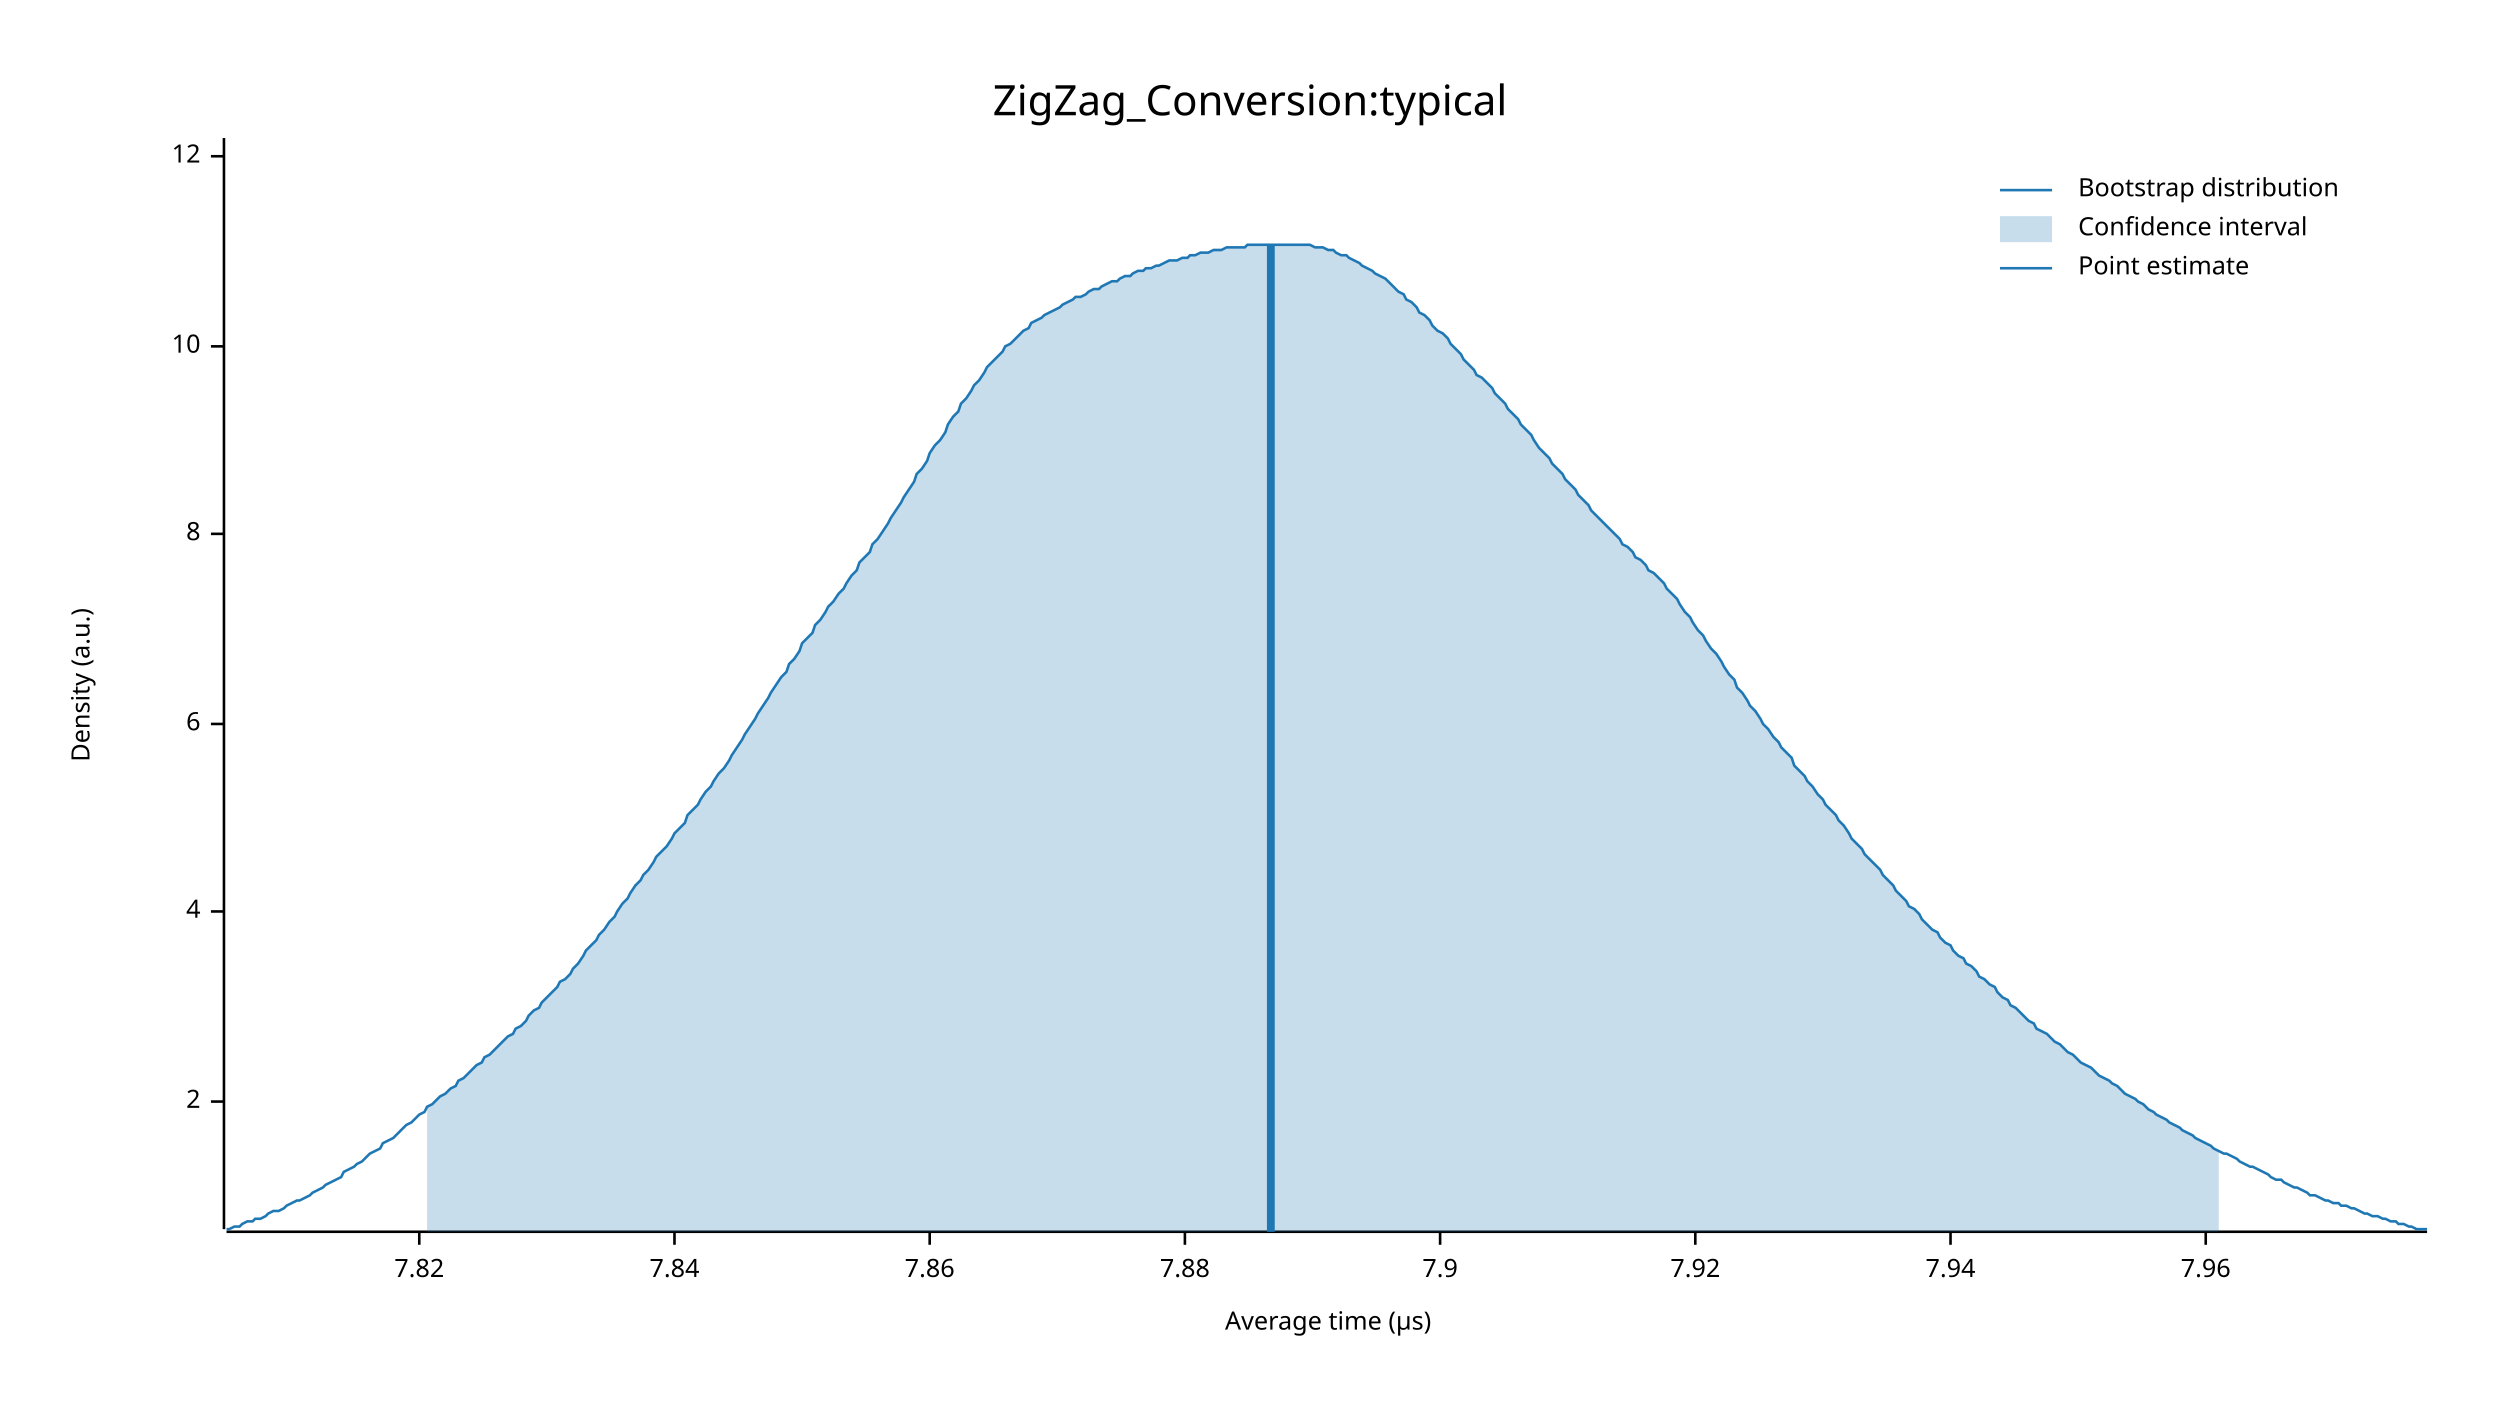
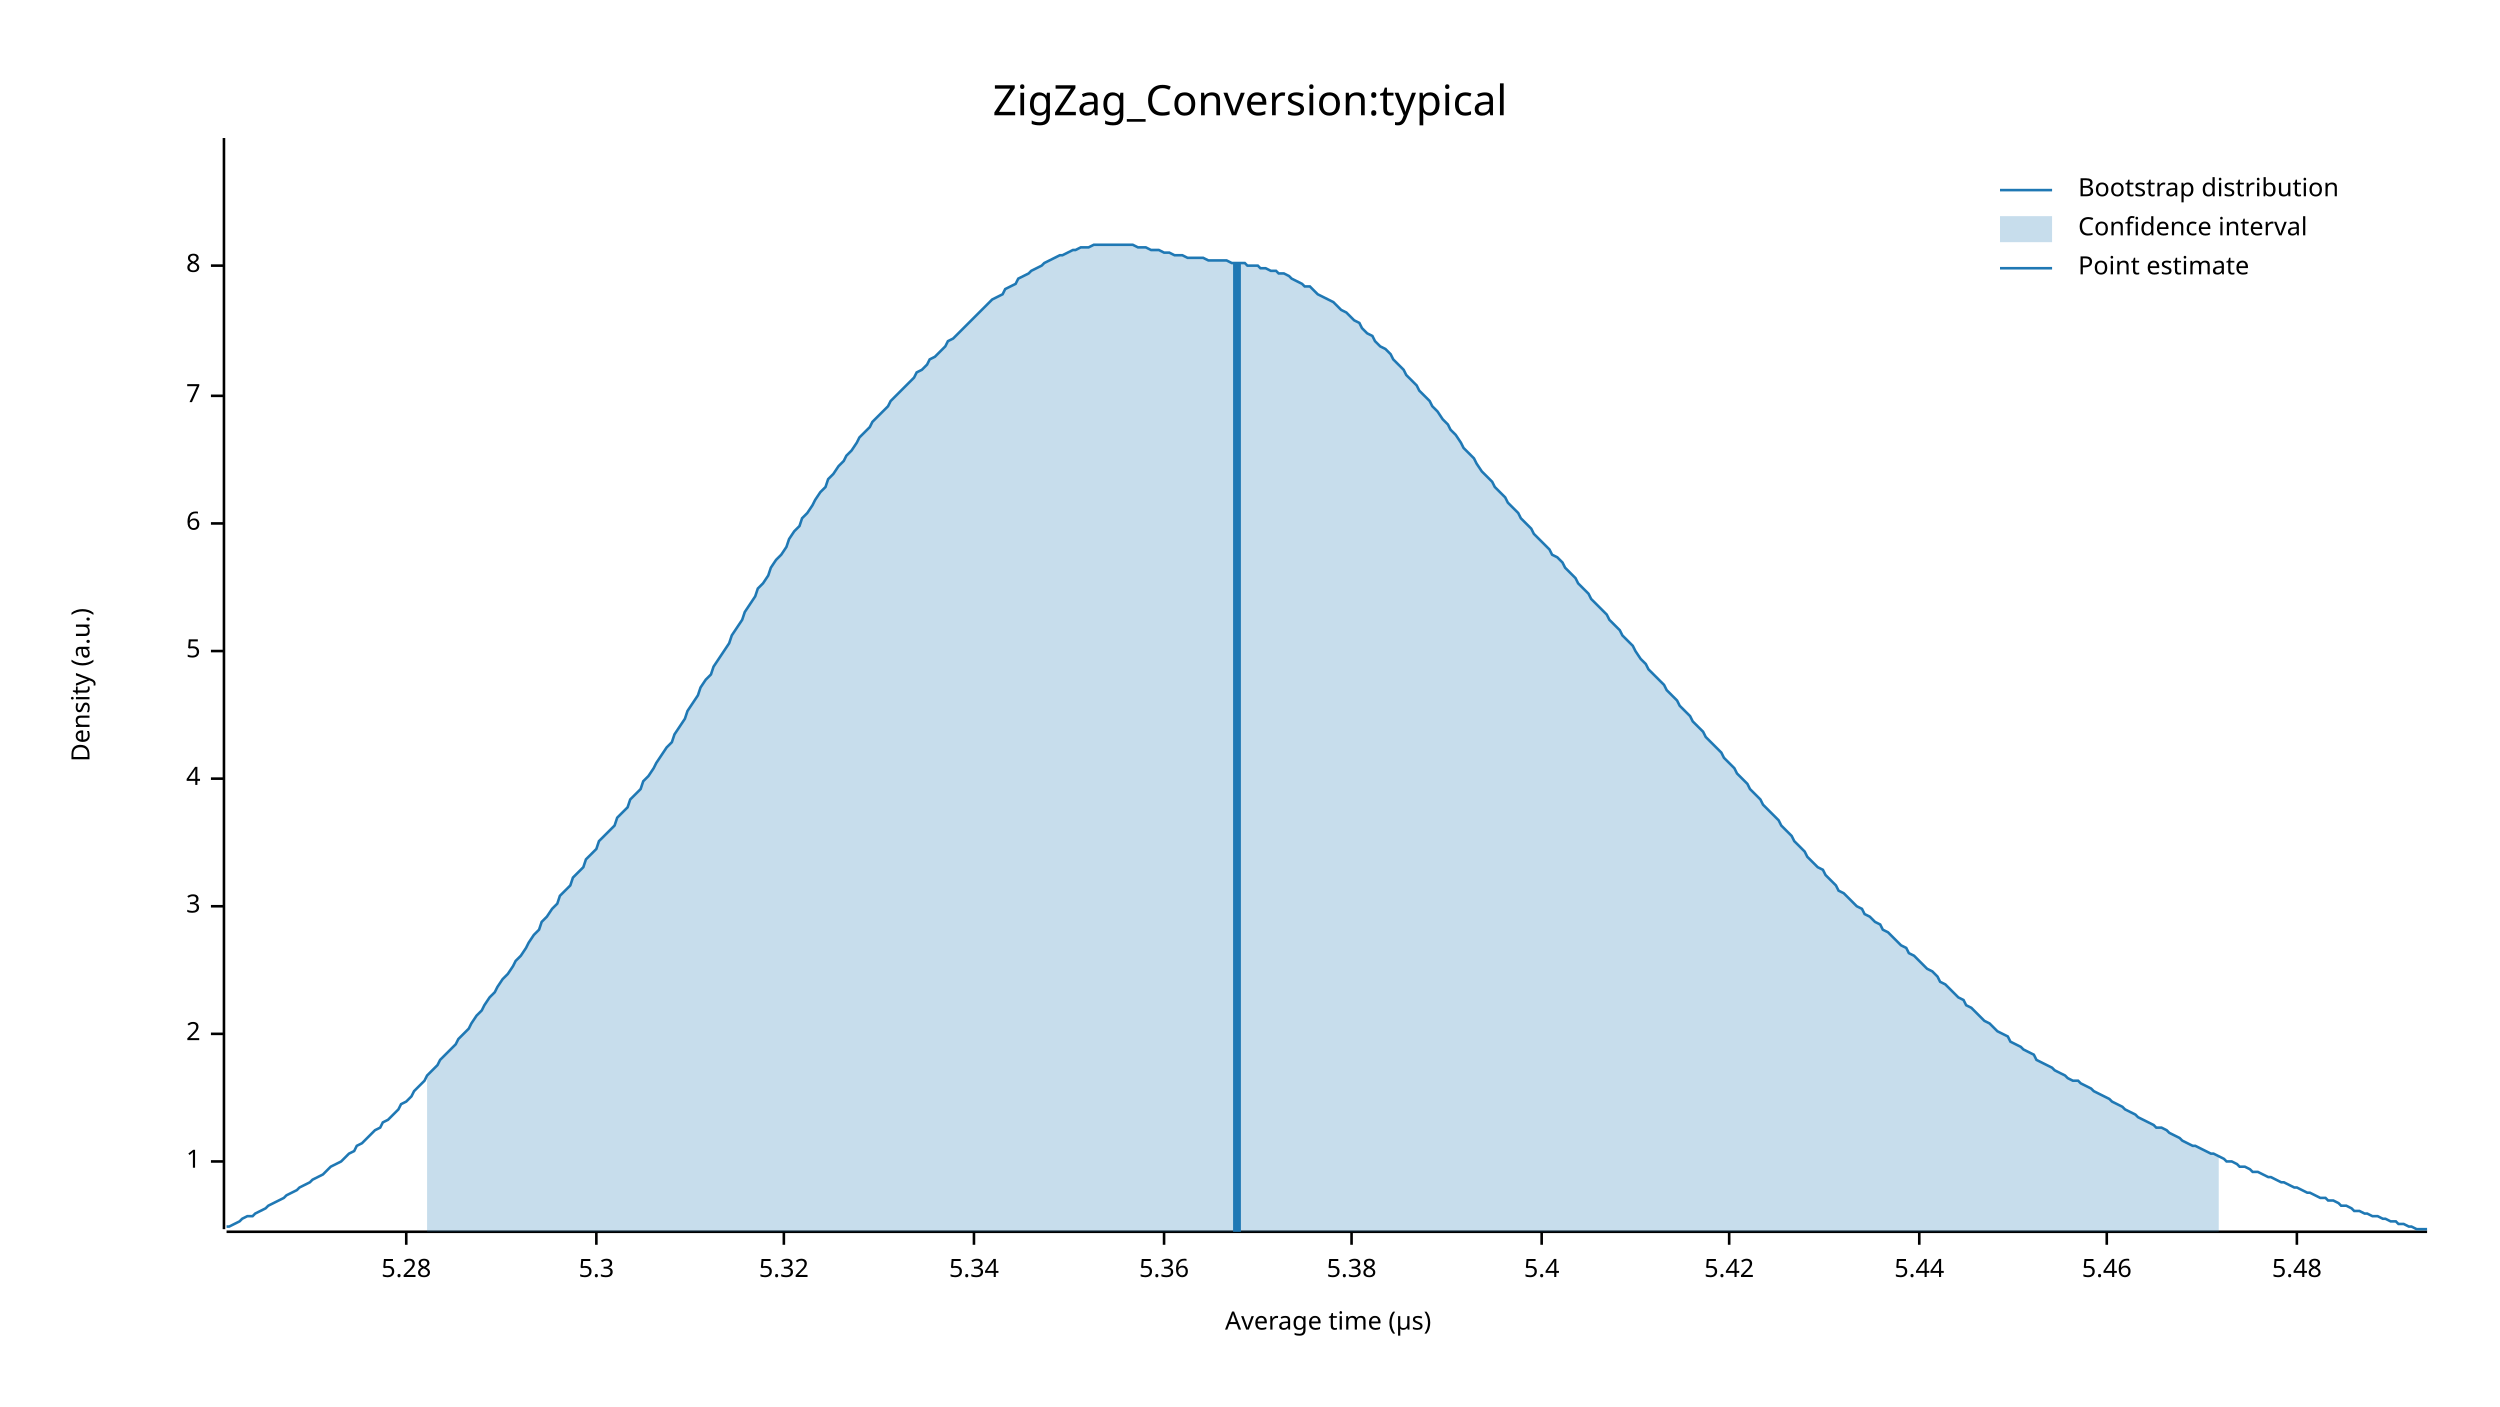
<svg xmlns="http://www.w3.org/2000/svg" width="960" height="540" viewBox="0 0 960 540">
  <text x="480" y="32" dy="0.76em" text-anchor="middle" font-family="sans-serif" font-size="16.129" opacity="1" fill="#000000">
ZigZag_Conversion:typical
</text>
  <text x="27" y="263" dy="0.76em" text-anchor="middle" font-family="sans-serif" font-size="9.677" opacity="1" fill="#000000" transform="rotate(270, 27, 263)">
Density (a.u.)
</text>
  <text x="510" y="513" dy="-0.5ex" text-anchor="middle" font-family="sans-serif" font-size="9.677" opacity="1" fill="#000000">
Average time (µs)
</text>
  <polyline fill="none" opacity="1" stroke="#000000" stroke-width="1" points="86,53 86,472 " />
-   <text x="77" y="423" dy="0.5ex" text-anchor="end" font-family="sans-serif" font-size="9.677" opacity="1" fill="#000000">
+   <text x="77" y="446" dy="0.5ex" text-anchor="end" font-family="sans-serif" font-size="9.677" opacity="1" fill="#000000">
+ 1
+ </text>
+   <polyline fill="none" opacity="1" stroke="#000000" stroke-width="1" points="81,446 86,446 " />
+   <text x="77" y="397" dy="0.5ex" text-anchor="end" font-family="sans-serif" font-size="9.677" opacity="1" fill="#000000">
2
</text>
-   <polyline fill="none" opacity="1" stroke="#000000" stroke-width="1" points="81,423 86,423 " />
-   <text x="77" y="350" dy="0.5ex" text-anchor="end" font-family="sans-serif" font-size="9.677" opacity="1" fill="#000000">
+   <polyline fill="none" opacity="1" stroke="#000000" stroke-width="1" points="81,397 86,397 " />
+   <text x="77" y="348" dy="0.5ex" text-anchor="end" font-family="sans-serif" font-size="9.677" opacity="1" fill="#000000">
+ 3
+ </text>
+   <polyline fill="none" opacity="1" stroke="#000000" stroke-width="1" points="81,348 86,348 " />
+   <text x="77" y="299" dy="0.5ex" text-anchor="end" font-family="sans-serif" font-size="9.677" opacity="1" fill="#000000">
4
</text>
-   <polyline fill="none" opacity="1" stroke="#000000" stroke-width="1" points="81,350 86,350 " />
-   <text x="77" y="278" dy="0.5ex" text-anchor="end" font-family="sans-serif" font-size="9.677" opacity="1" fill="#000000">
+   <polyline fill="none" opacity="1" stroke="#000000" stroke-width="1" points="81,299 86,299 " />
+   <text x="77" y="250" dy="0.5ex" text-anchor="end" font-family="sans-serif" font-size="9.677" opacity="1" fill="#000000">
+ 5
+ </text>
+   <polyline fill="none" opacity="1" stroke="#000000" stroke-width="1" points="81,250 86,250 " />
+   <text x="77" y="201" dy="0.5ex" text-anchor="end" font-family="sans-serif" font-size="9.677" opacity="1" fill="#000000">
6
</text>
-   <polyline fill="none" opacity="1" stroke="#000000" stroke-width="1" points="81,278 86,278 " />
-   <text x="77" y="205" dy="0.5ex" text-anchor="end" font-family="sans-serif" font-size="9.677" opacity="1" fill="#000000">
+   <polyline fill="none" opacity="1" stroke="#000000" stroke-width="1" points="81,201 86,201 " />
+   <text x="77" y="152" dy="0.5ex" text-anchor="end" font-family="sans-serif" font-size="9.677" opacity="1" fill="#000000">
+ 7
+ </text>
+   <polyline fill="none" opacity="1" stroke="#000000" stroke-width="1" points="81,152 86,152 " />
+   <text x="77" y="102" dy="0.5ex" text-anchor="end" font-family="sans-serif" font-size="9.677" opacity="1" fill="#000000">
8
</text>
-   <polyline fill="none" opacity="1" stroke="#000000" stroke-width="1" points="81,205 86,205 " />
-   <text x="77" y="133" dy="0.5ex" text-anchor="end" font-family="sans-serif" font-size="9.677" opacity="1" fill="#000000">
- 10
+   <polyline fill="none" opacity="1" stroke="#000000" stroke-width="1" points="81,102 86,102 " />
+   <polyline fill="none" opacity="1" stroke="#000000" stroke-width="1" points="87,473 932,473 " />
+   <text x="156" y="483" dy="0.76em" text-anchor="middle" font-family="sans-serif" font-size="9.677" opacity="1" fill="#000000">
+ 5.28
</text>
-   <polyline fill="none" opacity="1" stroke="#000000" stroke-width="1" points="81,133 86,133 " />
-   <text x="77" y="60" dy="0.5ex" text-anchor="end" font-family="sans-serif" font-size="9.677" opacity="1" fill="#000000">
- 12
+   <polyline fill="none" opacity="1" stroke="#000000" stroke-width="1" points="156,473 156,478 " />
+   <text x="229" y="483" dy="0.76em" text-anchor="middle" font-family="sans-serif" font-size="9.677" opacity="1" fill="#000000">
+ 5.3
</text>
-   <polyline fill="none" opacity="1" stroke="#000000" stroke-width="1" points="81,60 86,60 " />
-   <polyline fill="none" opacity="1" stroke="#000000" stroke-width="1" points="87,473 932,473 " />
-   <text x="161" y="483" dy="0.76em" text-anchor="middle" font-family="sans-serif" font-size="9.677" opacity="1" fill="#000000">
- 7.82
+   <polyline fill="none" opacity="1" stroke="#000000" stroke-width="1" points="229,473 229,478 " />
+   <text x="301" y="483" dy="0.76em" text-anchor="middle" font-family="sans-serif" font-size="9.677" opacity="1" fill="#000000">
+ 5.32
</text>
-   <polyline fill="none" opacity="1" stroke="#000000" stroke-width="1" points="161,473 161,478 " />
-   <text x="259" y="483" dy="0.76em" text-anchor="middle" font-family="sans-serif" font-size="9.677" opacity="1" fill="#000000">
- 7.84
+   <polyline fill="none" opacity="1" stroke="#000000" stroke-width="1" points="301,473 301,478 " />
+   <text x="374" y="483" dy="0.76em" text-anchor="middle" font-family="sans-serif" font-size="9.677" opacity="1" fill="#000000">
+ 5.34
</text>
-   <polyline fill="none" opacity="1" stroke="#000000" stroke-width="1" points="259,473 259,478 " />
-   <text x="357" y="483" dy="0.76em" text-anchor="middle" font-family="sans-serif" font-size="9.677" opacity="1" fill="#000000">
- 7.86
+   <polyline fill="none" opacity="1" stroke="#000000" stroke-width="1" points="374,473 374,478 " />
+   <text x="447" y="483" dy="0.76em" text-anchor="middle" font-family="sans-serif" font-size="9.677" opacity="1" fill="#000000">
+ 5.36
</text>
-   <polyline fill="none" opacity="1" stroke="#000000" stroke-width="1" points="357,473 357,478 " />
-   <text x="455" y="483" dy="0.76em" text-anchor="middle" font-family="sans-serif" font-size="9.677" opacity="1" fill="#000000">
- 7.88
+   <polyline fill="none" opacity="1" stroke="#000000" stroke-width="1" points="447,473 447,478 " />
+   <text x="519" y="483" dy="0.76em" text-anchor="middle" font-family="sans-serif" font-size="9.677" opacity="1" fill="#000000">
+ 5.38
</text>
-   <polyline fill="none" opacity="1" stroke="#000000" stroke-width="1" points="455,473 455,478 " />
-   <text x="553" y="483" dy="0.76em" text-anchor="middle" font-family="sans-serif" font-size="9.677" opacity="1" fill="#000000">
- 7.9
+   <polyline fill="none" opacity="1" stroke="#000000" stroke-width="1" points="519,473 519,478 " />
+   <text x="592" y="483" dy="0.76em" text-anchor="middle" font-family="sans-serif" font-size="9.677" opacity="1" fill="#000000">
+ 5.4
</text>
-   <polyline fill="none" opacity="1" stroke="#000000" stroke-width="1" points="553,473 553,478 " />
-   <text x="651" y="483" dy="0.76em" text-anchor="middle" font-family="sans-serif" font-size="9.677" opacity="1" fill="#000000">
- 7.92
+   <polyline fill="none" opacity="1" stroke="#000000" stroke-width="1" points="592,473 592,478 " />
+   <text x="664" y="483" dy="0.76em" text-anchor="middle" font-family="sans-serif" font-size="9.677" opacity="1" fill="#000000">
+ 5.42
</text>
-   <polyline fill="none" opacity="1" stroke="#000000" stroke-width="1" points="651,473 651,478 " />
-   <text x="749" y="483" dy="0.76em" text-anchor="middle" font-family="sans-serif" font-size="9.677" opacity="1" fill="#000000">
- 7.94
+   <polyline fill="none" opacity="1" stroke="#000000" stroke-width="1" points="664,473 664,478 " />
+   <text x="737" y="483" dy="0.76em" text-anchor="middle" font-family="sans-serif" font-size="9.677" opacity="1" fill="#000000">
+ 5.44
</text>
-   <polyline fill="none" opacity="1" stroke="#000000" stroke-width="1" points="749,473 749,478 " />
-   <text x="847" y="483" dy="0.76em" text-anchor="middle" font-family="sans-serif" font-size="9.677" opacity="1" fill="#000000">
- 7.96
+   <polyline fill="none" opacity="1" stroke="#000000" stroke-width="1" points="737,473 737,478 " />
+   <text x="809" y="483" dy="0.76em" text-anchor="middle" font-family="sans-serif" font-size="9.677" opacity="1" fill="#000000">
+ 5.46
</text>
-   <polyline fill="none" opacity="1" stroke="#000000" stroke-width="1" points="847,473 847,478 " />
-   <polyline fill="none" opacity="1" stroke="#1F78B4" stroke-width="1" points="87,472 88,472 90,471 92,471 93,470 95,469 97,469 98,468 100,468 102,467 103,466 105,465 107,465 109,464 110,463 112,462 114,461 115,461 117,460 119,459 120,458 122,457 124,456 125,455 127,454 129,453 131,452 132,450 134,449 136,448 137,447 139,446 141,444 142,443 144,442 146,441 147,439 149,438 151,437 153,435 154,434 156,432 158,431 159,430 161,428 163,427 164,425 166,424 168,422 169,421 171,420 173,418 175,417 176,415 178,414 180,412 181,411 183,409 185,408 186,406 188,405 190,403 191,402 193,400 195,398 197,397 198,395 200,394 202,392 203,390 205,388 207,387 208,385 210,383 212,381 214,379 215,377 217,376 219,374 220,372 222,370 224,367 225,365 227,363 229,361 230,359 232,357 234,354 236,352 237,350 239,347 241,345 242,343 244,340 246,338 247,336 249,334 251,331 252,329 254,327 256,325 258,322 259,320 261,318 263,316 264,313 266,311 268,309 269,307 271,304 273,302 274,300 276,297 278,295 280,292 281,290 283,287 285,284 286,282 288,279 290,276 291,274 293,271 295,268 296,266 298,263 300,260 302,258 303,255 305,253 307,250 308,247 310,245 312,243 313,240 315,238 317,235 318,233 320,231 322,228 324,226 325,224 327,221 329,219 330,216 332,214 334,212 335,209 337,207 339,204 341,201 342,199 344,196 346,193 347,191 349,188 351,185 352,182 354,180 356,177 357,174 359,171 361,169 363,166 364,163 366,160 368,158 369,155 371,153 373,150 374,148 376,146 378,143 379,141 381,139 383,137 385,135 386,133 388,132 390,130 391,129 393,127 395,126 396,124 398,123 400,122 401,121 403,120 405,119 407,118 408,117 410,116 412,115 413,114 415,114 417,113 418,112 420,111 422,111 423,110 425,109 427,108 429,108 430,107 432,106 434,106 435,105 437,104 439,104 440,103 442,103 444,102 445,102 447,101 449,100 451,100 452,100 454,99 456,99 457,98 459,98 461,97 462,97 464,97 466,96 468,96 469,96 471,95 473,95 474,95 476,95 478,95 479,94 481,94 483,94 484,94 486,94 488,94 490,94 491,94 493,94 495,94 496,94 498,94 500,94 501,94 503,94 505,95 506,95 508,95 510,96 512,96 513,97 515,98 517,98 518,99 520,100 522,101 523,102 525,103 527,104 528,105 530,106 532,107 534,109 535,110 537,112 539,113 540,115 542,116 544,118 545,120 547,121 549,123 550,125 552,127 554,128 556,130 557,132 559,134 561,136 562,138 564,140 566,142 567,144 569,145 571,147 573,149 574,151 576,153 578,155 579,157 581,159 583,161 584,163 586,165 588,167 589,169 591,172 593,174 595,176 596,178 598,180 600,182 601,184 603,186 605,188 606,190 608,192 610,194 611,196 613,198 615,200 617,202 618,203 620,205 622,207 623,209 625,210 627,212 628,214 630,215 632,217 633,219 635,220 637,222 639,224 640,226 642,228 644,230 645,232 647,235 649,237 650,239 652,242 654,244 655,246 657,249 659,251 661,254 662,256 664,259 666,261 667,264 669,266 671,269 672,271 674,273 676,276 677,278 679,280 681,283 683,285 684,287 686,289 688,291 689,294 691,296 693,298 694,300 696,302 698,305 700,307 701,309 703,311 705,313 706,315 708,317 710,320 711,322 713,324 715,326 716,328 718,330 720,332 722,334 723,336 725,338 727,340 728,342 730,344 732,346 733,348 735,349 737,351 738,353 740,355 742,357 744,358 745,360 747,362 749,363 750,365 752,367 754,368 755,370 757,371 759,373 760,375 762,376 764,378 766,379 767,381 769,383 771,384 772,386 774,387 776,389 777,390 779,392 781,393 782,395 784,396 786,397 788,399 789,400 791,401 793,403 794,404 796,405 798,407 799,408 801,409 803,410 804,411 806,413 808,414 810,415 811,416 813,417 815,419 816,420 818,421 820,422 821,423 823,424 825,426 827,427 828,428 830,429 832,430 833,431 835,432 837,433 838,434 840,435 842,436 843,437 845,438 847,439 849,440 850,441 852,442 854,443 855,443 857,444 859,445 860,446 862,447 864,448 865,448 867,449 869,450 871,451 872,452 874,453 876,453 877,454 879,455 881,456 882,456 884,457 886,458 887,459 889,459 891,460 893,461 894,461 896,462 898,462 899,463 901,463 903,464 904,464 906,465 908,466 909,466 911,467 913,467 915,468 916,468 918,469 920,469 921,470 923,470 925,471 926,471 928,472 930,472 932,472 " />
-   <polygon opacity="0.25" fill="#1F78B4" points="164,425 166,424 168,422 169,421 171,420 173,418 175,417 176,415 178,414 180,412 181,411 183,409 185,408 186,406 188,405 190,403 191,402 193,400 195,398 197,397 198,395 200,394 202,392 203,390 205,388 207,387 208,385 210,383 212,381 214,379 215,377 217,376 219,374 220,372 222,370 224,367 225,365 227,363 229,361 230,359 232,357 234,354 236,352 237,350 239,347 241,345 242,343 244,340 246,338 247,336 249,334 251,331 252,329 254,327 256,325 258,322 259,320 261,318 263,316 264,313 266,311 268,309 269,307 271,304 273,302 274,300 276,297 278,295 280,292 281,290 283,287 285,284 286,282 288,279 290,276 291,274 293,271 295,268 296,266 298,263 300,260 302,258 303,255 305,253 307,250 308,247 310,245 312,243 313,240 315,238 317,235 318,233 320,231 322,228 324,226 325,224 327,221 329,219 330,216 332,214 334,212 335,209 337,207 339,204 341,201 342,199 344,196 346,193 347,191 349,188 351,185 352,182 354,180 356,177 357,174 359,171 361,169 363,166 364,163 366,160 368,158 369,155 371,153 373,150 374,148 376,146 378,143 379,141 381,139 383,137 385,135 386,133 388,132 390,130 391,129 393,127 395,126 396,124 398,123 400,122 401,121 403,120 405,119 407,118 408,117 410,116 412,115 413,114 415,114 417,113 418,112 420,111 422,111 423,110 425,109 427,108 429,108 430,107 432,106 434,106 435,105 437,104 439,104 440,103 442,103 444,102 445,102 447,101 449,100 451,100 452,100 454,99 456,99 457,98 459,98 461,97 462,97 464,97 466,96 468,96 469,96 471,95 473,95 474,95 476,95 478,95 479,94 481,94 483,94 484,94 486,94 488,94 490,94 491,94 493,94 495,94 496,94 498,94 500,94 501,94 503,94 505,95 506,95 508,95 510,96 512,96 513,97 515,98 517,98 518,99 520,100 522,101 523,102 525,103 527,104 528,105 530,106 532,107 534,109 535,110 537,112 539,113 540,115 542,116 544,118 545,120 547,121 549,123 550,125 552,127 554,128 556,130 557,132 559,134 561,136 562,138 564,140 566,142 567,144 569,145 571,147 573,149 574,151 576,153 578,155 579,157 581,159 583,161 584,163 586,165 588,167 589,169 591,172 593,174 595,176 596,178 598,180 600,182 601,184 603,186 605,188 606,190 608,192 610,194 611,196 613,198 615,200 617,202 618,203 620,205 622,207 623,209 625,210 627,212 628,214 630,215 632,217 633,219 635,220 637,222 639,224 640,226 642,228 644,230 645,232 647,235 649,237 650,239 652,242 654,244 655,246 657,249 659,251 661,254 662,256 664,259 666,261 667,264 669,266 671,269 672,271 674,273 676,276 677,278 679,280 681,283 683,285 684,287 686,289 688,291 689,294 691,296 693,298 694,300 696,302 698,305 700,307 701,309 703,311 705,313 706,315 708,317 710,320 711,322 713,324 715,326 716,328 718,330 720,332 722,334 723,336 725,338 727,340 728,342 730,344 732,346 733,348 735,349 737,351 738,353 740,355 742,357 744,358 745,360 747,362 749,363 750,365 752,367 754,368 755,370 757,371 759,373 760,375 762,376 764,378 766,379 767,381 769,383 771,384 772,386 774,387 776,389 777,390 779,392 781,393 782,395 784,396 786,397 788,399 789,400 791,401 793,403 794,404 796,405 798,407 799,408 801,409 803,410 804,411 806,413 808,414 810,415 811,416 813,417 815,419 816,420 818,421 820,422 821,423 823,424 825,426 827,427 828,428 830,429 832,430 833,431 835,432 837,433 838,434 840,435 842,436 843,437 845,438 847,439 849,440 850,441 852,442 852,473 164,473 " />
-   <polyline fill="none" opacity="1" stroke="#1F78B4" stroke-width="3" points="488,473 488,94 " />
+   <polyline fill="none" opacity="1" stroke="#000000" stroke-width="1" points="809,473 809,478 " />
+   <text x="882" y="483" dy="0.76em" text-anchor="middle" font-family="sans-serif" font-size="9.677" opacity="1" fill="#000000">
+ 5.48
+ </text>
+   <polyline fill="none" opacity="1" stroke="#000000" stroke-width="1" points="882,473 882,478 " />
+   <polyline fill="none" opacity="1" stroke="#1F78B4" stroke-width="1" points="87,471 88,471 90,470 92,469 93,468 95,467 97,467 98,466 100,465 102,464 103,463 105,462 107,461 109,460 110,459 112,458 114,457 115,456 117,455 119,454 120,453 122,452 124,451 125,450 127,448 129,447 131,446 132,445 134,443 136,442 137,440 139,439 141,437 142,436 144,434 146,433 147,431 149,430 151,428 153,426 154,424 156,423 158,421 159,419 161,417 163,415 164,413 166,411 168,409 169,407 171,405 173,403 175,401 176,399 178,397 180,395 181,393 183,390 185,388 186,386 188,383 190,381 191,379 193,376 195,374 197,371 198,369 200,367 202,364 203,362 205,359 207,357 208,354 210,352 212,349 214,347 215,344 217,342 219,340 220,337 222,335 224,333 225,330 227,328 229,326 230,323 232,321 234,319 236,317 237,314 239,312 241,310 242,307 244,305 246,303 247,300 249,298 251,295 252,293 254,290 256,287 258,285 259,282 261,279 263,276 264,273 266,270 268,267 269,264 271,261 273,259 274,256 276,253 278,250 280,247 281,244 283,241 285,238 286,235 288,232 290,229 291,226 293,224 295,221 296,218 298,215 300,213 302,210 303,207 305,204 307,202 308,199 310,197 312,194 313,192 315,189 317,187 318,184 320,182 322,179 324,177 325,175 327,173 329,170 330,168 332,166 334,164 335,162 337,160 339,158 341,156 342,154 344,152 346,150 347,149 349,147 351,145 352,143 354,142 356,140 357,138 359,137 361,135 363,133 364,131 366,130 368,128 369,127 371,125 373,123 374,122 376,120 378,118 379,117 381,115 383,114 385,113 386,111 388,110 390,109 391,107 393,106 395,105 396,104 398,103 400,102 401,101 403,100 405,99 407,98 408,98 410,97 412,96 413,96 415,95 417,95 418,95 420,94 422,94 423,94 425,94 427,94 429,94 430,94 432,94 434,94 435,94 437,95 439,95 440,95 442,96 444,96 445,96 447,97 449,97 451,98 452,98 454,98 456,99 457,99 459,99 461,99 462,99 464,100 466,100 468,100 469,100 471,100 473,101 474,101 476,101 478,101 479,102 481,102 483,102 484,103 486,103 488,104 490,104 491,105 493,105 495,106 496,107 498,108 500,109 501,110 503,110 505,112 506,113 508,114 510,115 512,116 513,117 515,119 517,120 518,121 520,123 522,124 523,126 525,128 527,129 528,131 530,133 532,134 534,136 535,138 537,140 539,142 540,144 542,146 544,148 545,150 547,152 549,154 550,156 552,158 554,161 556,163 557,165 559,167 561,170 562,172 564,174 566,176 567,178 569,181 571,183 573,185 574,187 576,189 578,191 579,193 581,195 583,197 584,199 586,201 588,203 589,205 591,207 593,209 595,211 596,213 598,214 600,216 601,218 603,220 605,222 606,224 608,226 610,228 611,230 613,232 615,234 617,236 618,238 620,240 622,242 623,244 625,246 627,248 628,250 630,253 632,255 633,257 635,259 637,261 639,263 640,265 642,267 644,269 645,271 647,273 649,275 650,277 652,279 654,281 655,283 657,285 659,287 661,289 662,291 664,293 666,295 667,297 669,299 671,301 672,303 674,305 676,307 677,309 679,311 681,313 683,315 684,317 686,319 688,321 689,323 691,325 693,327 694,329 696,331 698,333 700,334 701,336 703,338 705,340 706,342 708,343 710,345 711,346 713,348 715,349 716,351 718,352 720,354 722,355 723,357 725,358 727,360 728,361 730,363 732,364 733,366 735,367 737,369 738,370 740,372 742,373 744,375 745,377 747,378 749,380 750,381 752,383 754,384 755,386 757,387 759,389 760,390 762,392 764,393 766,395 767,396 769,397 771,398 772,400 774,401 776,402 777,403 779,404 781,405 782,407 784,408 786,409 788,410 789,411 791,412 793,413 794,414 796,415 798,415 799,416 801,417 803,418 804,419 806,420 808,421 810,422 811,423 813,424 815,425 816,426 818,427 820,428 821,429 823,430 825,431 827,432 828,433 830,433 832,434 833,435 835,436 837,437 838,438 840,439 842,440 843,440 845,441 847,442 849,443 850,443 852,444 854,445 855,446 857,446 859,447 860,448 862,448 864,449 865,450 867,450 869,451 871,452 872,452 874,453 876,454 877,454 879,455 881,456 882,456 884,457 886,458 887,458 889,459 891,460 893,460 894,461 896,461 898,462 899,463 901,463 903,464 904,465 906,465 908,466 909,466 911,467 913,467 915,468 916,468 918,469 920,469 921,470 923,470 925,471 926,471 928,472 930,472 932,472 " />
+   <polygon opacity="0.25" fill="#1F78B4" points="164,413 166,411 168,409 169,407 171,405 173,403 175,401 176,399 178,397 180,395 181,393 183,390 185,388 186,386 188,383 190,381 191,379 193,376 195,374 197,371 198,369 200,367 202,364 203,362 205,359 207,357 208,354 210,352 212,349 214,347 215,344 217,342 219,340 220,337 222,335 224,333 225,330 227,328 229,326 230,323 232,321 234,319 236,317 237,314 239,312 241,310 242,307 244,305 246,303 247,300 249,298 251,295 252,293 254,290 256,287 258,285 259,282 261,279 263,276 264,273 266,270 268,267 269,264 271,261 273,259 274,256 276,253 278,250 280,247 281,244 283,241 285,238 286,235 288,232 290,229 291,226 293,224 295,221 296,218 298,215 300,213 302,210 303,207 305,204 307,202 308,199 310,197 312,194 313,192 315,189 317,187 318,184 320,182 322,179 324,177 325,175 327,173 329,170 330,168 332,166 334,164 335,162 337,160 339,158 341,156 342,154 344,152 346,150 347,149 349,147 351,145 352,143 354,142 356,140 357,138 359,137 361,135 363,133 364,131 366,130 368,128 369,127 371,125 373,123 374,122 376,120 378,118 379,117 381,115 383,114 385,113 386,111 388,110 390,109 391,107 393,106 395,105 396,104 398,103 400,102 401,101 403,100 405,99 407,98 408,98 410,97 412,96 413,96 415,95 417,95 418,95 420,94 422,94 423,94 425,94 427,94 429,94 430,94 432,94 434,94 435,94 437,95 439,95 440,95 442,96 444,96 445,96 447,97 449,97 451,98 452,98 454,98 456,99 457,99 459,99 461,99 462,99 464,100 466,100 468,100 469,100 471,100 473,101 474,101 476,101 478,101 479,102 481,102 483,102 484,103 486,103 488,104 490,104 491,105 493,105 495,106 496,107 498,108 500,109 501,110 503,110 505,112 506,113 508,114 510,115 512,116 513,117 515,119 517,120 518,121 520,123 522,124 523,126 525,128 527,129 528,131 530,133 532,134 534,136 535,138 537,140 539,142 540,144 542,146 544,148 545,150 547,152 549,154 550,156 552,158 554,161 556,163 557,165 559,167 561,170 562,172 564,174 566,176 567,178 569,181 571,183 573,185 574,187 576,189 578,191 579,193 581,195 583,197 584,199 586,201 588,203 589,205 591,207 593,209 595,211 596,213 598,214 600,216 601,218 603,220 605,222 606,224 608,226 610,228 611,230 613,232 615,234 617,236 618,238 620,240 622,242 623,244 625,246 627,248 628,250 630,253 632,255 633,257 635,259 637,261 639,263 640,265 642,267 644,269 645,271 647,273 649,275 650,277 652,279 654,281 655,283 657,285 659,287 661,289 662,291 664,293 666,295 667,297 669,299 671,301 672,303 674,305 676,307 677,309 679,311 681,313 683,315 684,317 686,319 688,321 689,323 691,325 693,327 694,329 696,331 698,333 700,334 701,336 703,338 705,340 706,342 708,343 710,345 711,346 713,348 715,349 716,351 718,352 720,354 722,355 723,357 725,358 727,360 728,361 730,363 732,364 733,366 735,367 737,369 738,370 740,372 742,373 744,375 745,377 747,378 749,380 750,381 752,383 754,384 755,386 757,387 759,389 760,390 762,392 764,393 766,395 767,396 769,397 771,398 772,400 774,401 776,402 777,403 779,404 781,405 782,407 784,408 786,409 788,410 789,411 791,412 793,413 794,414 796,415 798,415 799,416 801,417 803,418 804,419 806,420 808,421 810,422 811,423 813,424 815,425 816,426 818,427 820,428 821,429 823,430 825,431 827,432 828,433 830,433 832,434 833,435 835,436 837,437 838,438 840,439 842,440 843,440 845,441 847,442 849,443 850,443 852,444 852,473 164,473 " />
+   <polyline fill="none" opacity="1" stroke="#1F78B4" stroke-width="3" points="475,473 475,101 " />
  <text x="798" y="68" dy="0.76em" text-anchor="start" font-family="sans-serif" font-size="9.677" opacity="1" fill="#000000">
Bootstrap distribution
</text>
  <text x="798" y="83" dy="0.76em" text-anchor="start" font-family="sans-serif" font-size="9.677" opacity="1" fill="#000000">
Confidence interval
</text>
  <text x="798" y="98" dy="0.76em" text-anchor="start" font-family="sans-serif" font-size="9.677" opacity="1" fill="#000000">
Point estimate
</text>
  <polyline fill="none" opacity="1" stroke="#1F78B4" stroke-width="1" points="768,73 788,73 " />
  <rect x="768" y="83" width="20" height="10" opacity="0.25" fill="#1F78B4" stroke="none" />
  <polyline fill="none" opacity="1" stroke="#1F78B4" stroke-width="1" points="768,103 788,103 " />
</svg>
